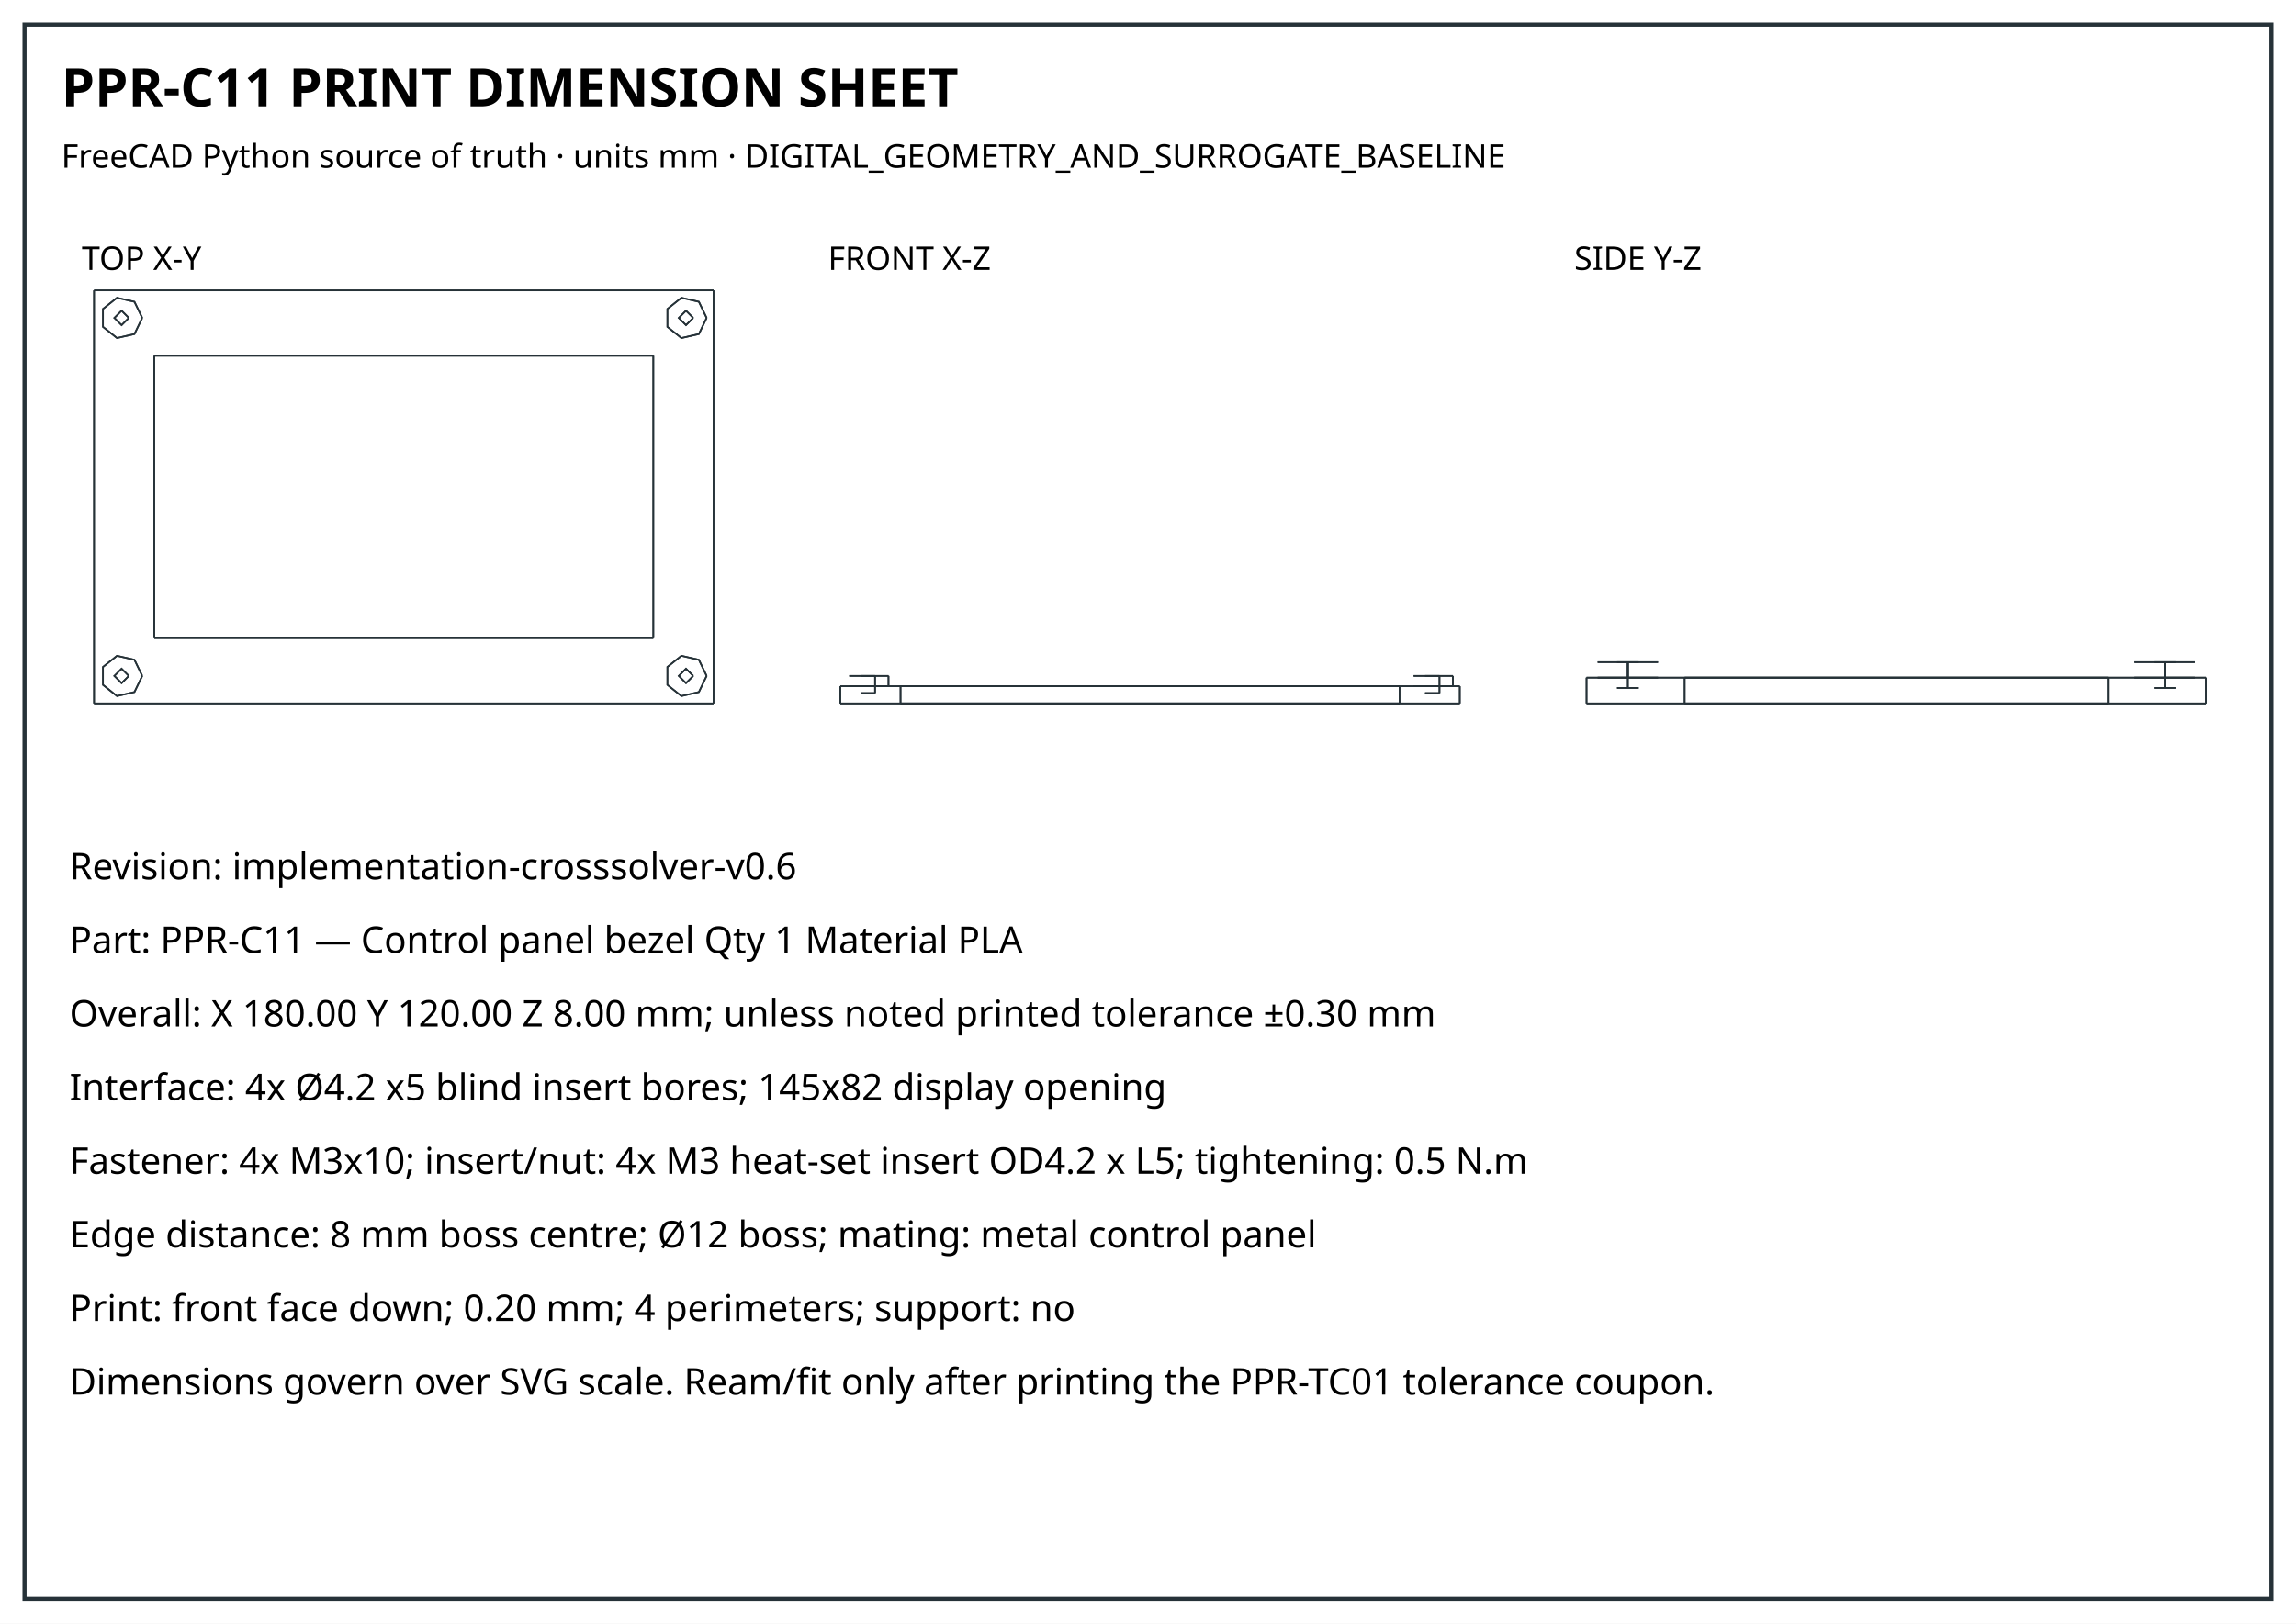
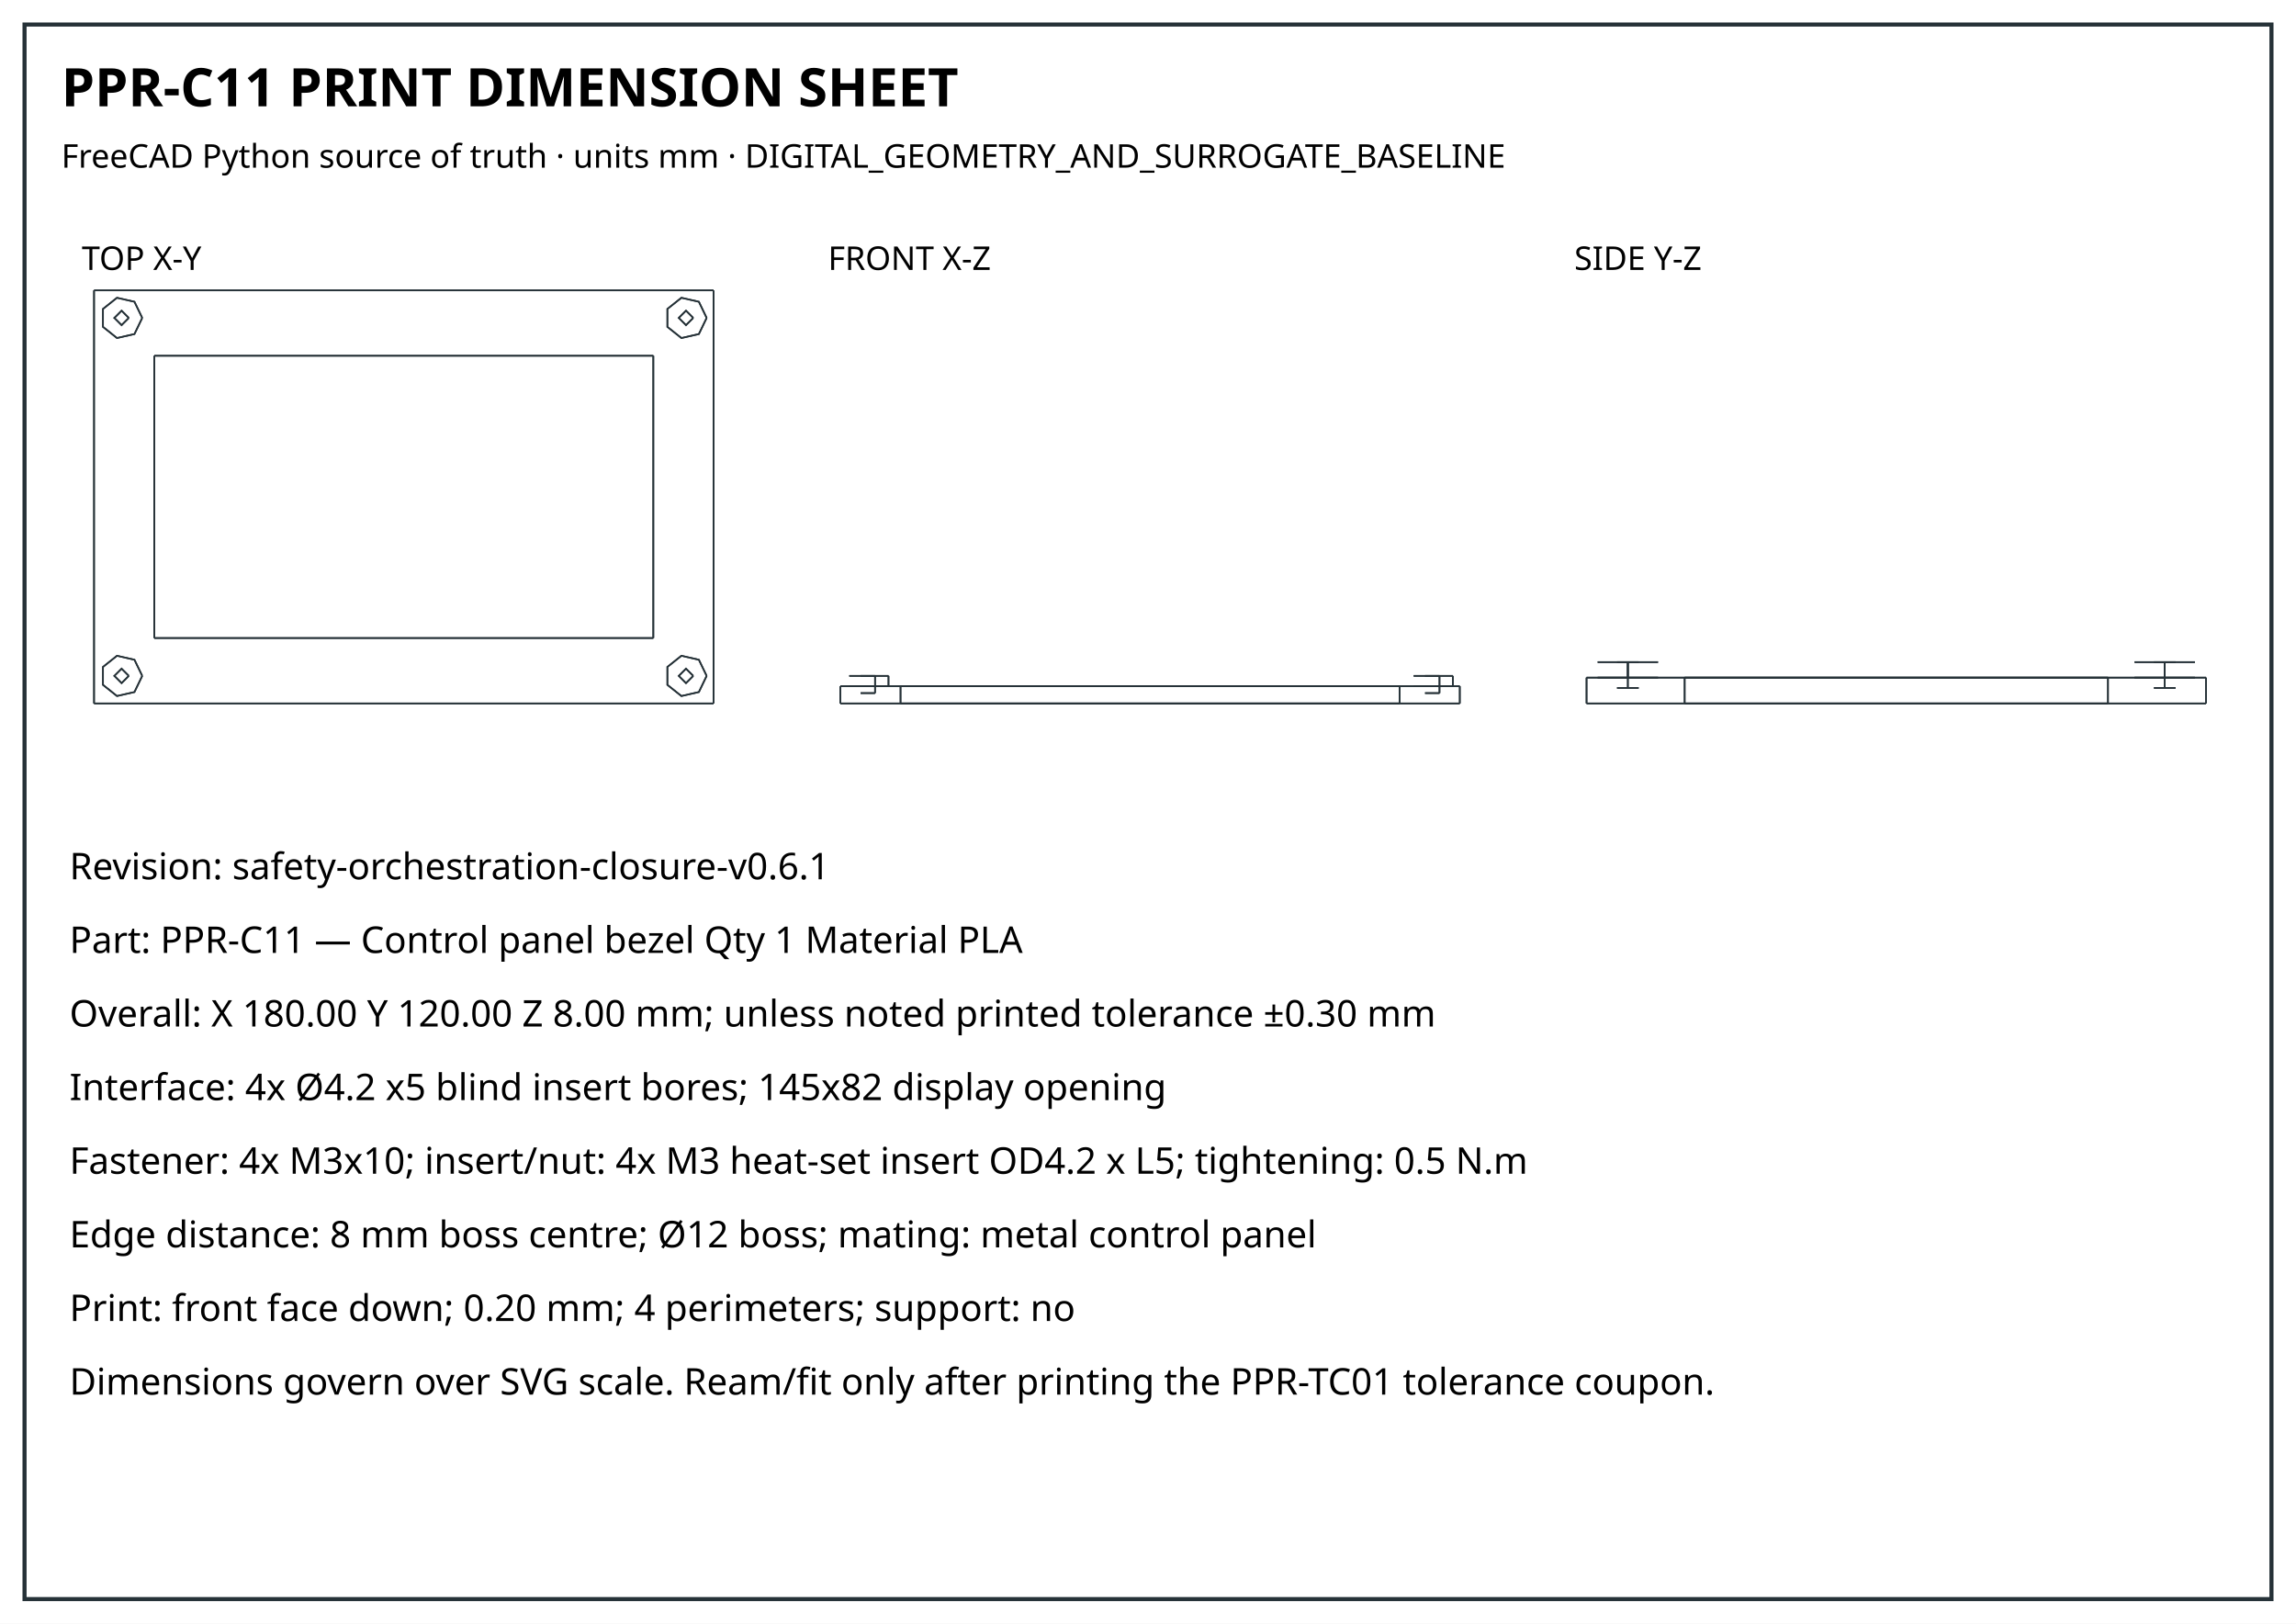
<svg xmlns="http://www.w3.org/2000/svg" width="1123" height="794" viewBox="0 0 1123 794">
  <rect width="1123" height="794" fill="white" />
  <rect x="12" y="12" width="1099" height="770" fill="none" stroke="#263238" stroke-width="2" />
  <text x="30" y="52" font-size="26" font-family="sans-serif" font-weight="bold">PPR-C11 PRINT DIMENSION SHEET</text>
  <text x="30" y="82" font-size="16" font-family="sans-serif">FreeCAD Python source of truth · units mm · DIGITAL_GEOMETRY_AND_SURROGATE_BASELINE</text>
  <g font-family="sans-serif">
    <text x="40" y="132" font-size="16">TOP X-Y</text>
    <polyline points="46.00,344.00 46.00,344.00" fill="none" stroke="#263238" stroke-width="0.8" />
    <polyline points="46.00,344.00 46.00,142.00" fill="none" stroke="#263238" stroke-width="0.8" />
    <polyline points="46.00,142.00 46.00,142.00" fill="none" stroke="#263238" stroke-width="0.8" />
    <polyline points="46.00,344.00 46.00,142.00" fill="none" stroke="#263238" stroke-width="0.8" />
    <polyline points="46.00,344.00 349.00,344.00" fill="none" stroke="#263238" stroke-width="0.8" />
    <polyline points="349.00,344.00 349.00,344.00" fill="none" stroke="#263238" stroke-width="0.8" />
    <polyline points="46.00,344.00 349.00,344.00" fill="none" stroke="#263238" stroke-width="0.8" />
    <polyline points="46.00,142.00 349.00,142.00" fill="none" stroke="#263238" stroke-width="0.8" />
    <polyline points="349.00,344.00 349.00,142.00" fill="none" stroke="#263238" stroke-width="0.8" />
    <polyline points="69.57,330.53 65.76,322.64 57.22,320.69 50.37,326.15 50.37,334.92 57.22,340.38 65.76,338.43 69.57,330.53" fill="none" stroke="#263238" stroke-width="0.8" />
    <polyline points="345.63,330.53 341.83,322.64 333.29,320.69 326.43,326.15 326.43,334.92 333.29,340.38 341.83,338.43 345.63,330.53" fill="none" stroke="#263238" stroke-width="0.8" />
    <polyline points="69.57,155.47 65.76,147.57 57.22,145.62 50.37,151.08 50.37,159.85 57.22,165.31 65.76,163.36 69.57,155.47" fill="none" stroke="#263238" stroke-width="0.8" />
    <polyline points="75.46,312.02 319.54,312.02" fill="none" stroke="#263238" stroke-width="0.8" />
    <polyline points="75.46,312.02 75.46,173.98" fill="none" stroke="#263238" stroke-width="0.8" />
    <polyline points="319.54,312.02 319.54,173.98" fill="none" stroke="#263238" stroke-width="0.8" />
    <polyline points="75.46,173.98 319.54,173.98" fill="none" stroke="#263238" stroke-width="0.8" />
    <polyline points="345.63,155.47 341.83,147.57 333.29,145.62 326.43,151.08 326.43,159.85 333.29,165.31 341.83,163.36 345.63,155.47" fill="none" stroke="#263238" stroke-width="0.8" />
    <polyline points="46.00,142.00 349.00,142.00" fill="none" stroke="#263238" stroke-width="0.8" />
    <polyline points="349.00,142.00 349.00,142.00" fill="none" stroke="#263238" stroke-width="0.8" />
    <polyline points="349.00,344.00 349.00,142.00" fill="none" stroke="#263238" stroke-width="0.8" />
    <polyline points="75.46,312.02 75.46,173.98" fill="none" stroke="#263238" stroke-width="0.8" />
    <polyline points="75.46,173.98 319.54,173.98" fill="none" stroke="#263238" stroke-width="0.8" />
    <polyline points="319.54,312.02 319.54,173.98" fill="none" stroke="#263238" stroke-width="0.8" />
    <polyline points="75.46,312.02 319.54,312.02" fill="none" stroke="#263238" stroke-width="0.8" />
    <polyline points="69.57,330.53 69.57,330.53" fill="none" stroke="#263238" stroke-width="0.8" />
    <polyline points="69.57,330.53 65.76,322.64 57.22,320.69 50.37,326.15 50.37,334.92 57.22,340.38 65.76,338.43 69.57,330.53" fill="none" stroke="#263238" stroke-width="0.8" />
    <polyline points="345.63,330.53 345.63,330.53" fill="none" stroke="#263238" stroke-width="0.8" />
    <polyline points="345.63,330.53 341.83,322.64 333.29,320.69 326.43,326.15 326.43,334.92 333.29,340.38 341.83,338.43 345.63,330.53" fill="none" stroke="#263238" stroke-width="0.8" />
    <polyline points="69.57,155.47 69.57,155.47" fill="none" stroke="#263238" stroke-width="0.8" />
    <polyline points="69.57,155.47 65.76,147.57 57.22,145.62 50.37,151.08 50.37,159.85 57.22,165.31 65.76,163.36 69.57,155.47" fill="none" stroke="#263238" stroke-width="0.8" />
    <polyline points="319.54,312.02 319.54,312.02" fill="none" stroke="#263238" stroke-width="0.8" />
    <polyline points="75.46,312.02 75.46,312.02" fill="none" stroke="#263238" stroke-width="0.8" />
    <polyline points="75.46,173.98 75.46,173.98" fill="none" stroke="#263238" stroke-width="0.8" />
    <polyline points="319.54,173.98 319.54,173.98" fill="none" stroke="#263238" stroke-width="0.8" />
    <polyline points="345.63,155.47 345.63,155.47" fill="none" stroke="#263238" stroke-width="0.8" />
    <polyline points="345.63,155.47 341.83,147.57 333.29,145.62 326.43,151.08 326.43,159.85 333.29,165.31 341.83,163.36 345.63,155.47" fill="none" stroke="#263238" stroke-width="0.8" />
    <polyline points="63.00,330.53 59.47,327.00 55.93,330.53 59.47,334.07 63.00,330.53" fill="none" stroke="#263238" stroke-width="0.8" />
    <polyline points="339.07,330.53 335.53,327.00 332.00,330.53 335.53,334.07 339.07,330.53" fill="none" stroke="#263238" stroke-width="0.8" />
    <polyline points="63.00,155.47 59.47,151.93 55.93,155.47 59.47,159.00 63.00,155.47" fill="none" stroke="#263238" stroke-width="0.8" />
    <polyline points="339.07,155.47 335.53,151.93 332.00,155.47 335.53,159.00 339.07,155.47" fill="none" stroke="#263238" stroke-width="0.8" />
    <polyline points="63.00,330.53 63.00,330.53" fill="none" stroke="#263238" stroke-width="0.8" />
    <polyline points="63.00,330.53 59.47,327.00 55.93,330.53 59.47,334.07 63.00,330.53" fill="none" stroke="#263238" stroke-width="0.8" />
    <polyline points="339.07,330.53 339.07,330.53" fill="none" stroke="#263238" stroke-width="0.8" />
    <polyline points="339.07,330.53 335.53,327.00 332.00,330.53 335.53,334.07 339.07,330.53" fill="none" stroke="#263238" stroke-width="0.8" />
    <polyline points="63.00,155.47 63.00,155.47" fill="none" stroke="#263238" stroke-width="0.8" />
    <polyline points="63.00,155.47 59.47,151.93 55.93,155.47 59.47,159.00 63.00,155.47" fill="none" stroke="#263238" stroke-width="0.8" />
    <polyline points="339.07,155.47 339.07,155.47" fill="none" stroke="#263238" stroke-width="0.8" />
    <polyline points="339.07,155.47 335.53,151.93 332.00,155.47 335.53,159.00 339.07,155.47" fill="none" stroke="#263238" stroke-width="0.8" />
    <text x="405" y="132" font-size="16">FRONT X-Z</text>
    <polyline points="411.00,344.00 411.00,335.58" fill="none" stroke="#263238" stroke-width="0.8" />
    <polyline points="411.00,335.58 411.00,335.58" fill="none" stroke="#263238" stroke-width="0.8" />
    <polyline points="411.00,344.00 411.00,335.58" fill="none" stroke="#263238" stroke-width="0.8" />
    <polyline points="411.00,344.00 411.00,344.00" fill="none" stroke="#263238" stroke-width="0.8" />
    <polyline points="411.00,344.00 714.00,344.00" fill="none" stroke="#263238" stroke-width="0.8" />
    <polyline points="714.00,344.00 714.00,335.58" fill="none" stroke="#263238" stroke-width="0.8" />
    <polyline points="411.00,335.58 714.00,335.58" fill="none" stroke="#263238" stroke-width="0.8" />
    <polyline points="411.00,335.58 714.00,335.58" fill="none" stroke="#263238" stroke-width="0.8" />
    <polyline points="714.00,335.58 714.00,335.58" fill="none" stroke="#263238" stroke-width="0.8" />
    <polyline points="434.57,335.58 430.76,335.58 422.22,335.58 415.37,335.58 415.37,335.58 422.22,335.58 430.76,335.58 434.57,335.58" fill="none" stroke="#263238" stroke-width="0.8" />
    <polyline points="710.63,335.58 706.83,335.58 698.29,335.58 691.43,335.58 691.43,335.58 698.29,335.58 706.83,335.58 710.63,335.58" fill="none" stroke="#263238" stroke-width="0.8" />
    <polyline points="434.57,335.58 430.76,335.58 422.22,335.58 415.37,335.58 415.37,335.58 422.22,335.58 430.76,335.58 434.57,335.58" fill="none" stroke="#263238" stroke-width="0.8" />
    <polyline points="440.46,335.58 684.54,335.58" fill="none" stroke="#263238" stroke-width="0.8" />
    <polyline points="440.46,335.58 440.46,335.58" fill="none" stroke="#263238" stroke-width="0.8" />
    <polyline points="684.54,335.58 684.54,335.58" fill="none" stroke="#263238" stroke-width="0.8" />
    <polyline points="440.46,335.58 684.54,335.58" fill="none" stroke="#263238" stroke-width="0.8" />
    <polyline points="710.63,335.58 706.83,335.58 698.29,335.58 691.43,335.58 691.43,335.58 698.29,335.58 706.83,335.58 710.63,335.58" fill="none" stroke="#263238" stroke-width="0.8" />
    <polyline points="411.00,344.00 714.00,344.00" fill="none" stroke="#263238" stroke-width="0.8" />
    <polyline points="714.00,344.00 714.00,335.58" fill="none" stroke="#263238" stroke-width="0.8" />
    <polyline points="714.00,344.00 714.00,344.00" fill="none" stroke="#263238" stroke-width="0.8" />
    <polyline points="440.46,344.00 440.46,344.00" fill="none" stroke="#263238" stroke-width="0.8" />
    <polyline points="440.46,344.00 684.54,344.00" fill="none" stroke="#263238" stroke-width="0.8" />
    <polyline points="684.54,344.00 684.54,344.00" fill="none" stroke="#263238" stroke-width="0.8" />
    <polyline points="440.46,344.00 684.54,344.00" fill="none" stroke="#263238" stroke-width="0.8" />
    <polyline points="434.57,335.58 434.57,330.53" fill="none" stroke="#263238" stroke-width="0.8" />
    <polyline points="434.57,330.53 430.76,330.53 422.22,330.53 415.37,330.53 415.37,330.53 422.22,330.53 430.76,330.53 434.57,330.53" fill="none" stroke="#263238" stroke-width="0.8" />
    <polyline points="710.63,335.58 710.63,330.53" fill="none" stroke="#263238" stroke-width="0.8" />
    <polyline points="710.63,330.53 706.83,330.53 698.29,330.53 691.43,330.53 691.43,330.53 698.29,330.53 706.83,330.53 710.63,330.53" fill="none" stroke="#263238" stroke-width="0.8" />
    <polyline points="434.57,335.58 434.57,330.53" fill="none" stroke="#263238" stroke-width="0.8" />
    <polyline points="434.57,330.53 430.76,330.53 422.22,330.53 415.37,330.53 415.37,330.53 422.22,330.53 430.76,330.53 434.57,330.53" fill="none" stroke="#263238" stroke-width="0.8" />
    <polyline points="684.54,344.00 684.54,335.58" fill="none" stroke="#263238" stroke-width="0.8" />
    <polyline points="440.46,344.00 440.46,335.58" fill="none" stroke="#263238" stroke-width="0.8" />
    <polyline points="440.46,344.00 440.46,335.58" fill="none" stroke="#263238" stroke-width="0.8" />
    <polyline points="684.54,344.00 684.54,335.58" fill="none" stroke="#263238" stroke-width="0.8" />
    <polyline points="710.63,335.58 710.63,330.53" fill="none" stroke="#263238" stroke-width="0.8" />
    <polyline points="710.63,330.53 706.83,330.53 698.29,330.53 691.43,330.53 691.43,330.53 698.29,330.53 706.83,330.53 710.63,330.53" fill="none" stroke="#263238" stroke-width="0.8" />
    <polyline points="428.00,330.53 424.47,330.53 420.93,330.53 424.47,330.53 428.00,330.53" fill="none" stroke="#263238" stroke-width="0.8" />
    <polyline points="704.07,330.53 700.53,330.53 697.00,330.53 700.53,330.53 704.07,330.53" fill="none" stroke="#263238" stroke-width="0.8" />
    <polyline points="428.00,330.53 424.47,330.53 420.93,330.53 424.47,330.53 428.00,330.53" fill="none" stroke="#263238" stroke-width="0.8" />
    <polyline points="704.07,330.53 700.53,330.53 697.00,330.53 700.53,330.53 704.07,330.53" fill="none" stroke="#263238" stroke-width="0.8" />
    <polyline points="428.00,338.95 428.00,330.53" fill="none" stroke="#263238" stroke-width="0.8" />
    <polyline points="428.00,338.95 424.47,338.95 420.93,338.95 424.47,338.95 428.00,338.95" fill="none" stroke="#263238" stroke-width="0.8" />
    <polyline points="704.07,338.95 704.07,330.53" fill="none" stroke="#263238" stroke-width="0.8" />
    <polyline points="704.07,338.95 700.53,338.95 697.00,338.95 700.53,338.95 704.07,338.95" fill="none" stroke="#263238" stroke-width="0.8" />
    <polyline points="428.00,338.95 428.00,330.53" fill="none" stroke="#263238" stroke-width="0.8" />
    <polyline points="428.00,338.95 424.47,338.95 420.93,338.95 424.47,338.95 428.00,338.95" fill="none" stroke="#263238" stroke-width="0.8" />
    <polyline points="704.07,338.95 704.07,330.53" fill="none" stroke="#263238" stroke-width="0.8" />
    <polyline points="704.07,338.95 700.53,338.95 697.00,338.95 700.53,338.95 704.07,338.95" fill="none" stroke="#263238" stroke-width="0.8" />
    <text x="770" y="132" font-size="16">SIDE Y-Z</text>
    <polyline points="776.00,344.00 776.00,331.38" fill="none" stroke="#263238" stroke-width="0.8" />
    <polyline points="776.00,331.38 1079.00,331.38" fill="none" stroke="#263238" stroke-width="0.8" />
    <polyline points="1079.00,344.00 1079.00,331.38" fill="none" stroke="#263238" stroke-width="0.8" />
    <polyline points="776.00,344.00 1079.00,344.00" fill="none" stroke="#263238" stroke-width="0.8" />
    <polyline points="776.00,344.00 776.00,344.00" fill="none" stroke="#263238" stroke-width="0.8" />
    <polyline points="776.00,344.00 776.00,331.38" fill="none" stroke="#263238" stroke-width="0.8" />
    <polyline points="776.00,331.38 776.00,331.38" fill="none" stroke="#263238" stroke-width="0.8" />
    <polyline points="1079.00,331.38 1079.00,331.38" fill="none" stroke="#263238" stroke-width="0.8" />
    <polyline points="776.00,331.38 1079.00,331.38" fill="none" stroke="#263238" stroke-width="0.8" />
    <polyline points="796.20,331.38 808.04,331.38 810.97,331.38 802.77,331.38 789.63,331.38 781.43,331.38 784.36,331.38 796.20,331.38" fill="none" stroke="#263238" stroke-width="0.8" />
    <polyline points="796.20,331.38 808.04,331.38 810.97,331.38 802.77,331.38 789.63,331.38 781.43,331.38 784.36,331.38 796.20,331.38" fill="none" stroke="#263238" stroke-width="0.8" />
    <polyline points="1058.80,331.38 1070.64,331.38 1073.57,331.38 1065.37,331.38 1052.23,331.38 1044.03,331.38 1046.96,331.38 1058.80,331.38" fill="none" stroke="#263238" stroke-width="0.8" />
    <polyline points="823.98,331.38 823.98,331.38" fill="none" stroke="#263238" stroke-width="0.8" />
    <polyline points="823.98,331.38 1031.03,331.38" fill="none" stroke="#263238" stroke-width="0.8" />
    <polyline points="823.98,331.38 1031.03,331.38" fill="none" stroke="#263238" stroke-width="0.8" />
    <polyline points="1031.03,331.38 1031.03,331.38" fill="none" stroke="#263238" stroke-width="0.8" />
    <polyline points="1058.80,331.38 1070.64,331.38 1073.57,331.38 1065.37,331.38 1052.23,331.38 1044.03,331.38 1046.96,331.38 1058.80,331.38" fill="none" stroke="#263238" stroke-width="0.8" />
    <polyline points="1079.00,344.00 1079.00,344.00" fill="none" stroke="#263238" stroke-width="0.8" />
    <polyline points="1079.00,344.00 1079.00,331.38" fill="none" stroke="#263238" stroke-width="0.8" />
    <polyline points="776.00,344.00 1079.00,344.00" fill="none" stroke="#263238" stroke-width="0.8" />
    <polyline points="823.98,344.00 1031.03,344.00" fill="none" stroke="#263238" stroke-width="0.8" />
    <polyline points="1031.03,344.00 1031.03,344.00" fill="none" stroke="#263238" stroke-width="0.8" />
    <polyline points="823.98,344.00 1031.03,344.00" fill="none" stroke="#263238" stroke-width="0.8" />
    <polyline points="823.98,344.00 823.98,344.00" fill="none" stroke="#263238" stroke-width="0.8" />
    <polyline points="796.20,331.38 796.20,323.80" fill="none" stroke="#263238" stroke-width="0.8" />
    <polyline points="796.20,323.80 808.04,323.80 810.97,323.80 802.77,323.80 789.63,323.80 781.43,323.80 784.36,323.80 796.20,323.80" fill="none" stroke="#263238" stroke-width="0.8" />
    <polyline points="796.20,331.38 796.20,323.80" fill="none" stroke="#263238" stroke-width="0.8" />
    <polyline points="796.20,323.80 808.04,323.80 810.97,323.80 802.77,323.80 789.63,323.80 781.43,323.80 784.36,323.80 796.20,323.80" fill="none" stroke="#263238" stroke-width="0.8" />
    <polyline points="1058.80,331.38 1058.80,323.80" fill="none" stroke="#263238" stroke-width="0.8" />
    <polyline points="1058.80,323.80 1070.64,323.80 1073.57,323.80 1065.37,323.80 1052.23,323.80 1044.03,323.80 1046.96,323.80 1058.80,323.80" fill="none" stroke="#263238" stroke-width="0.8" />
    <polyline points="823.98,344.00 823.98,331.38" fill="none" stroke="#263238" stroke-width="0.8" />
    <polyline points="823.98,344.00 823.98,331.38" fill="none" stroke="#263238" stroke-width="0.8" />
    <polyline points="1031.03,344.00 1031.03,331.38" fill="none" stroke="#263238" stroke-width="0.8" />
    <polyline points="1031.03,344.00 1031.03,331.38" fill="none" stroke="#263238" stroke-width="0.8" />
    <polyline points="1058.80,331.38 1058.80,323.80" fill="none" stroke="#263238" stroke-width="0.8" />
    <polyline points="1058.80,323.80 1070.64,323.80 1073.57,323.80 1065.37,323.80 1052.23,323.80 1044.03,323.80 1046.96,323.80 1058.80,323.80" fill="none" stroke="#263238" stroke-width="0.8" />
    <polyline points="796.20,323.80 801.50,323.80 796.20,323.80 790.90,323.80 796.20,323.80" fill="none" stroke="#263238" stroke-width="0.8" />
    <polyline points="796.20,323.80 801.50,323.80 796.20,323.80 790.90,323.80 796.20,323.80" fill="none" stroke="#263238" stroke-width="0.8" />
    <polyline points="1058.80,323.80 1064.10,323.80 1058.80,323.80 1053.50,323.80 1058.80,323.80" fill="none" stroke="#263238" stroke-width="0.8" />
    <polyline points="1058.80,323.80 1064.10,323.80 1058.80,323.80 1053.50,323.80 1058.80,323.80" fill="none" stroke="#263238" stroke-width="0.8" />
    <polyline points="796.20,336.43 796.20,323.80" fill="none" stroke="#263238" stroke-width="0.8" />
    <polyline points="796.20,336.43 801.50,336.43 796.20,336.43 790.90,336.43 796.20,336.43" fill="none" stroke="#263238" stroke-width="0.8" />
    <polyline points="796.20,336.43 796.20,323.80" fill="none" stroke="#263238" stroke-width="0.8" />
    <polyline points="796.20,336.43 801.50,336.43 796.20,336.43 790.90,336.43 796.20,336.43" fill="none" stroke="#263238" stroke-width="0.8" />
    <polyline points="1058.80,336.43 1058.80,323.80" fill="none" stroke="#263238" stroke-width="0.8" />
    <polyline points="1058.80,336.43 1064.10,336.43 1058.80,336.43 1053.50,336.43 1058.80,336.43" fill="none" stroke="#263238" stroke-width="0.8" />
    <polyline points="1058.80,336.43 1058.80,323.80" fill="none" stroke="#263238" stroke-width="0.8" />
    <polyline points="1058.80,336.43 1064.10,336.43 1058.80,336.43 1053.50,336.43 1058.80,336.43" fill="none" stroke="#263238" stroke-width="0.8" />
-     <text x="34" y="430" font-size="18">Revision: implementation-crosssolver-v0.6</text>
+     <text x="34" y="430" font-size="18">Revision: safety-orchestration-closure-v0.6.1</text>
    <text x="34" y="466" font-size="18">Part: PPR-C11 — Control panel bezel  Qty 1  Material PLA</text>
    <text x="34" y="502" font-size="18">Overall: X 180.00  Y 120.00  Z 8.00 mm; unless noted printed tolerance ±0.30 mm</text>
    <text x="34" y="538" font-size="18">Interface: 4x Ø4.2 x5 blind insert bores; 145x82 display opening</text>
    <text x="34" y="574" font-size="18">Fastener: 4x M3x10; insert/nut: 4x M3 heat-set insert OD4.2 x L5; tightening: 0.5 N.m</text>
    <text x="34" y="610" font-size="18">Edge distance: 8 mm boss centre; Ø12 boss; mating: metal control panel</text>
    <text x="34" y="646" font-size="18">Print: front face down; 0.20 mm; 4 perimeters; support: no</text>
    <text x="34" y="682" font-size="18">Dimensions govern over SVG scale. Ream/fit only after printing the PPR-TC01 tolerance coupon.</text>
  </g>
</svg>
